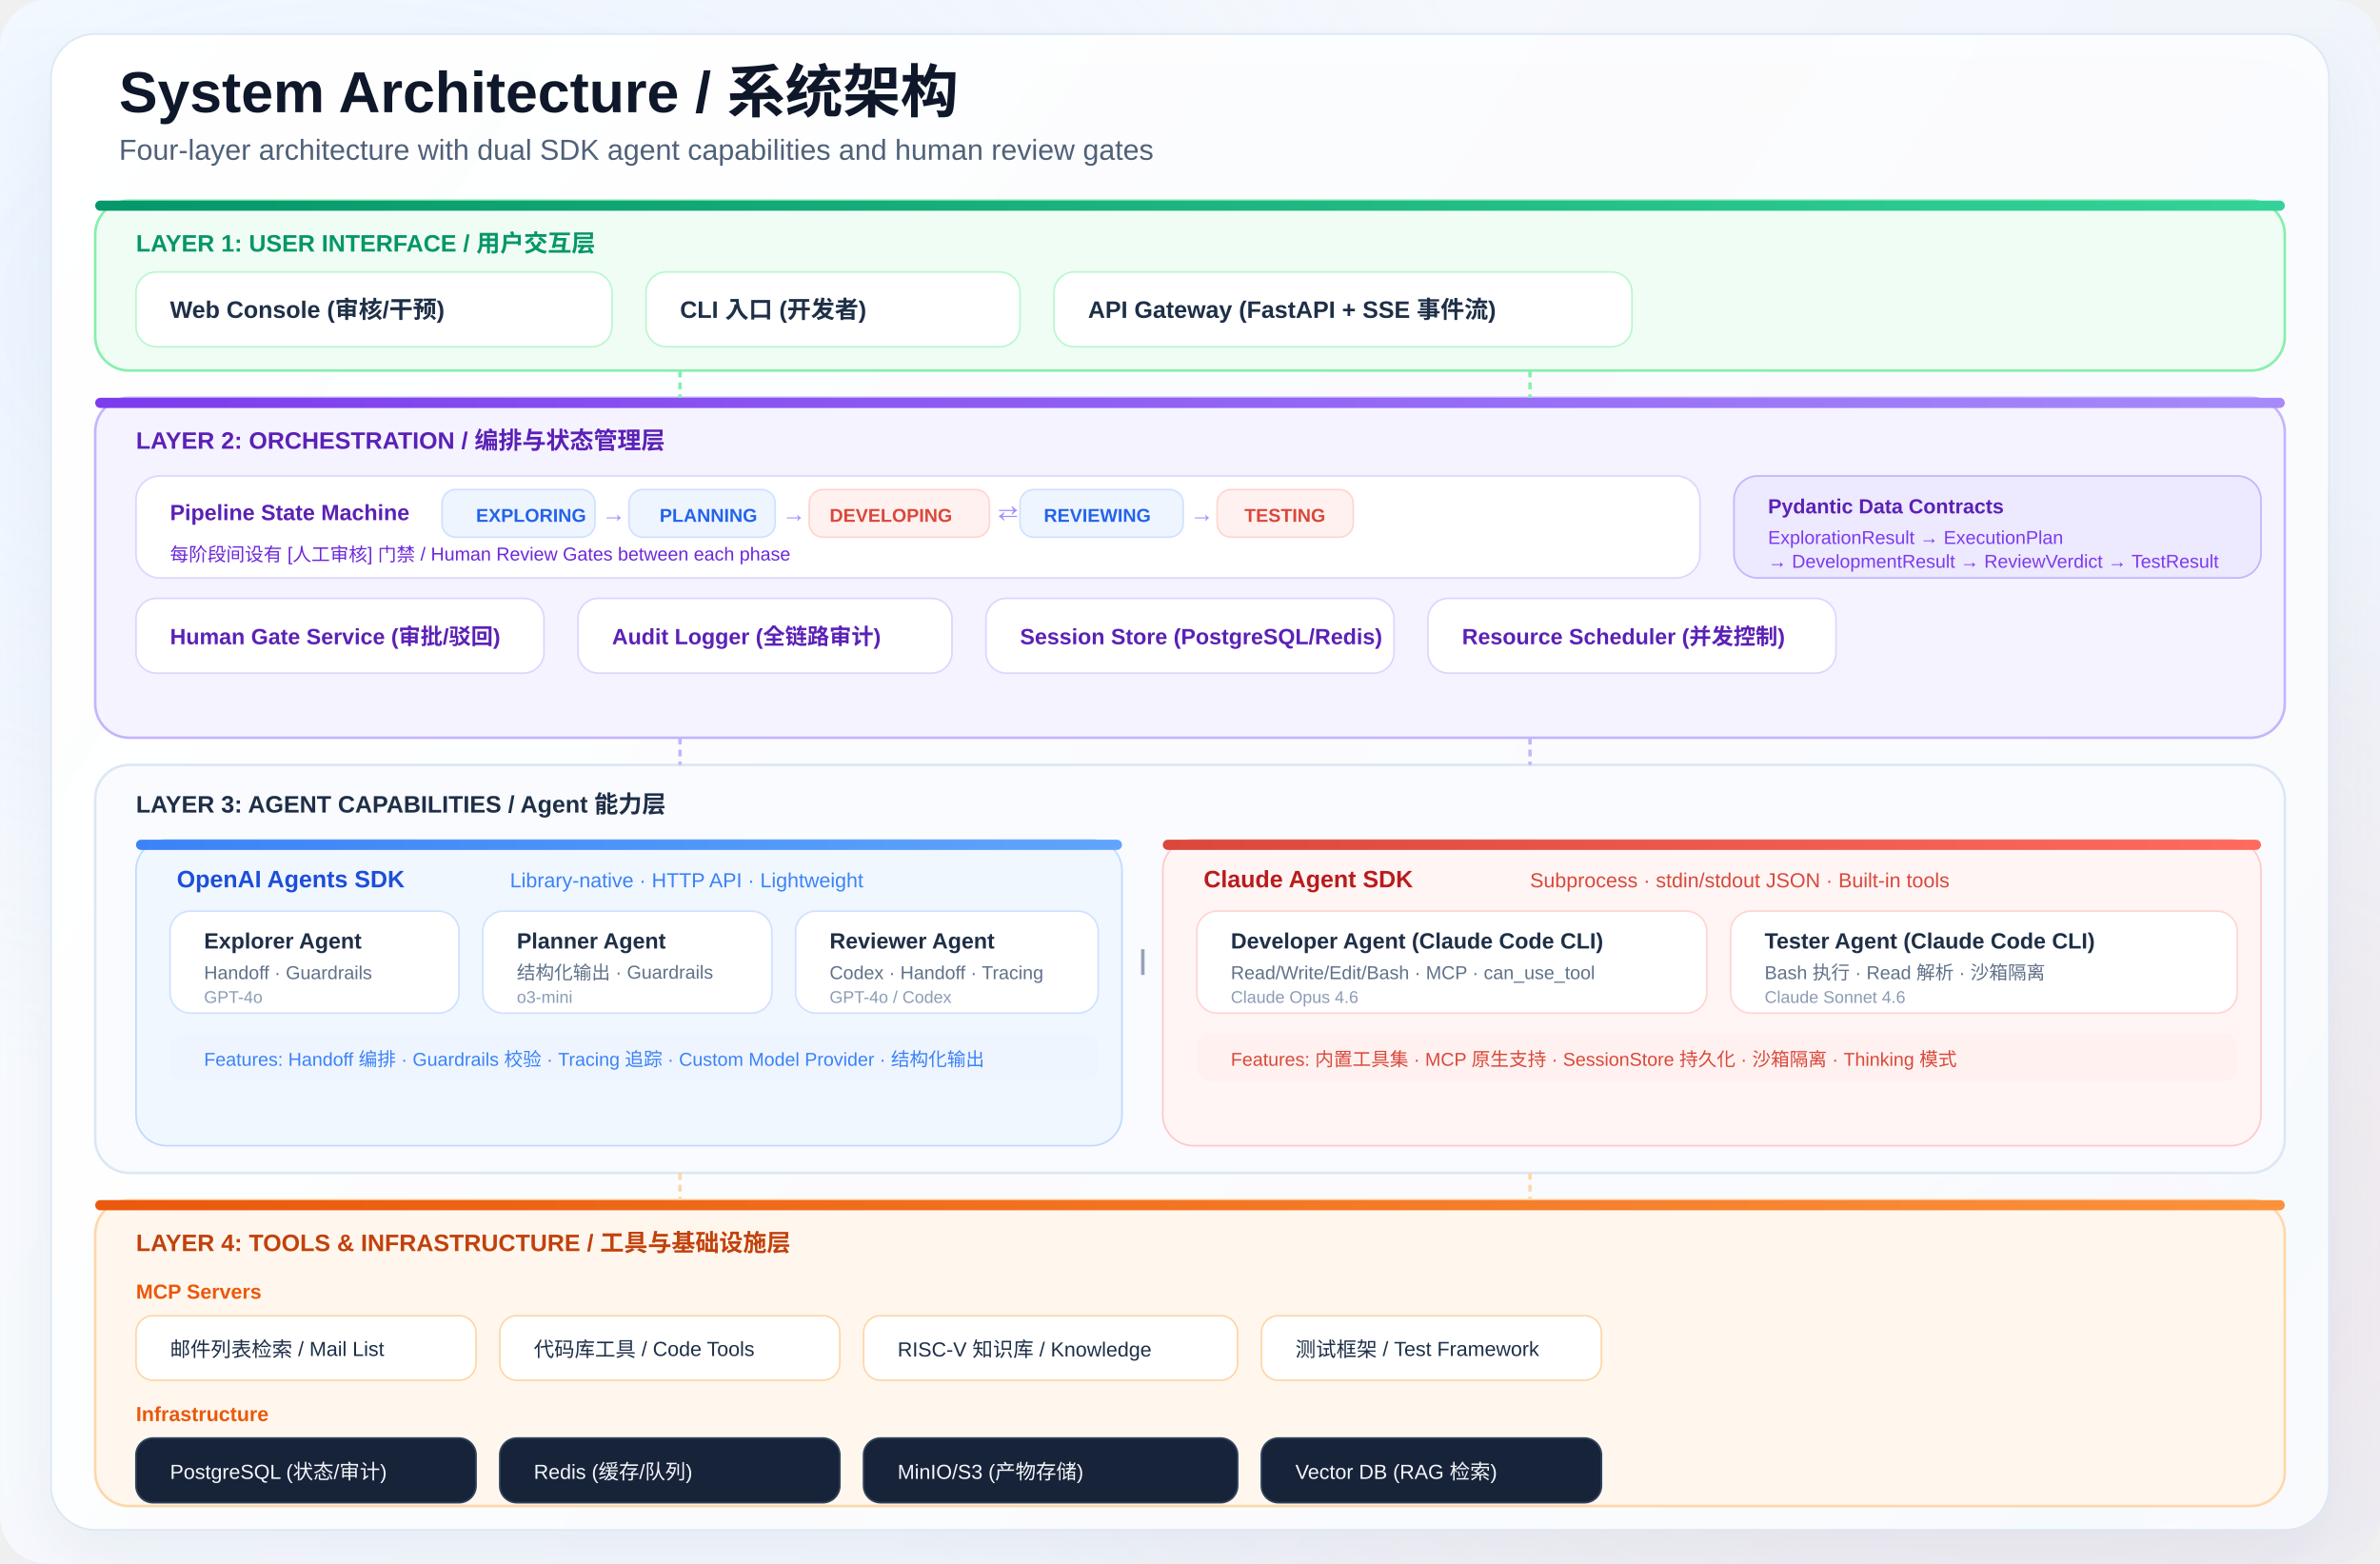
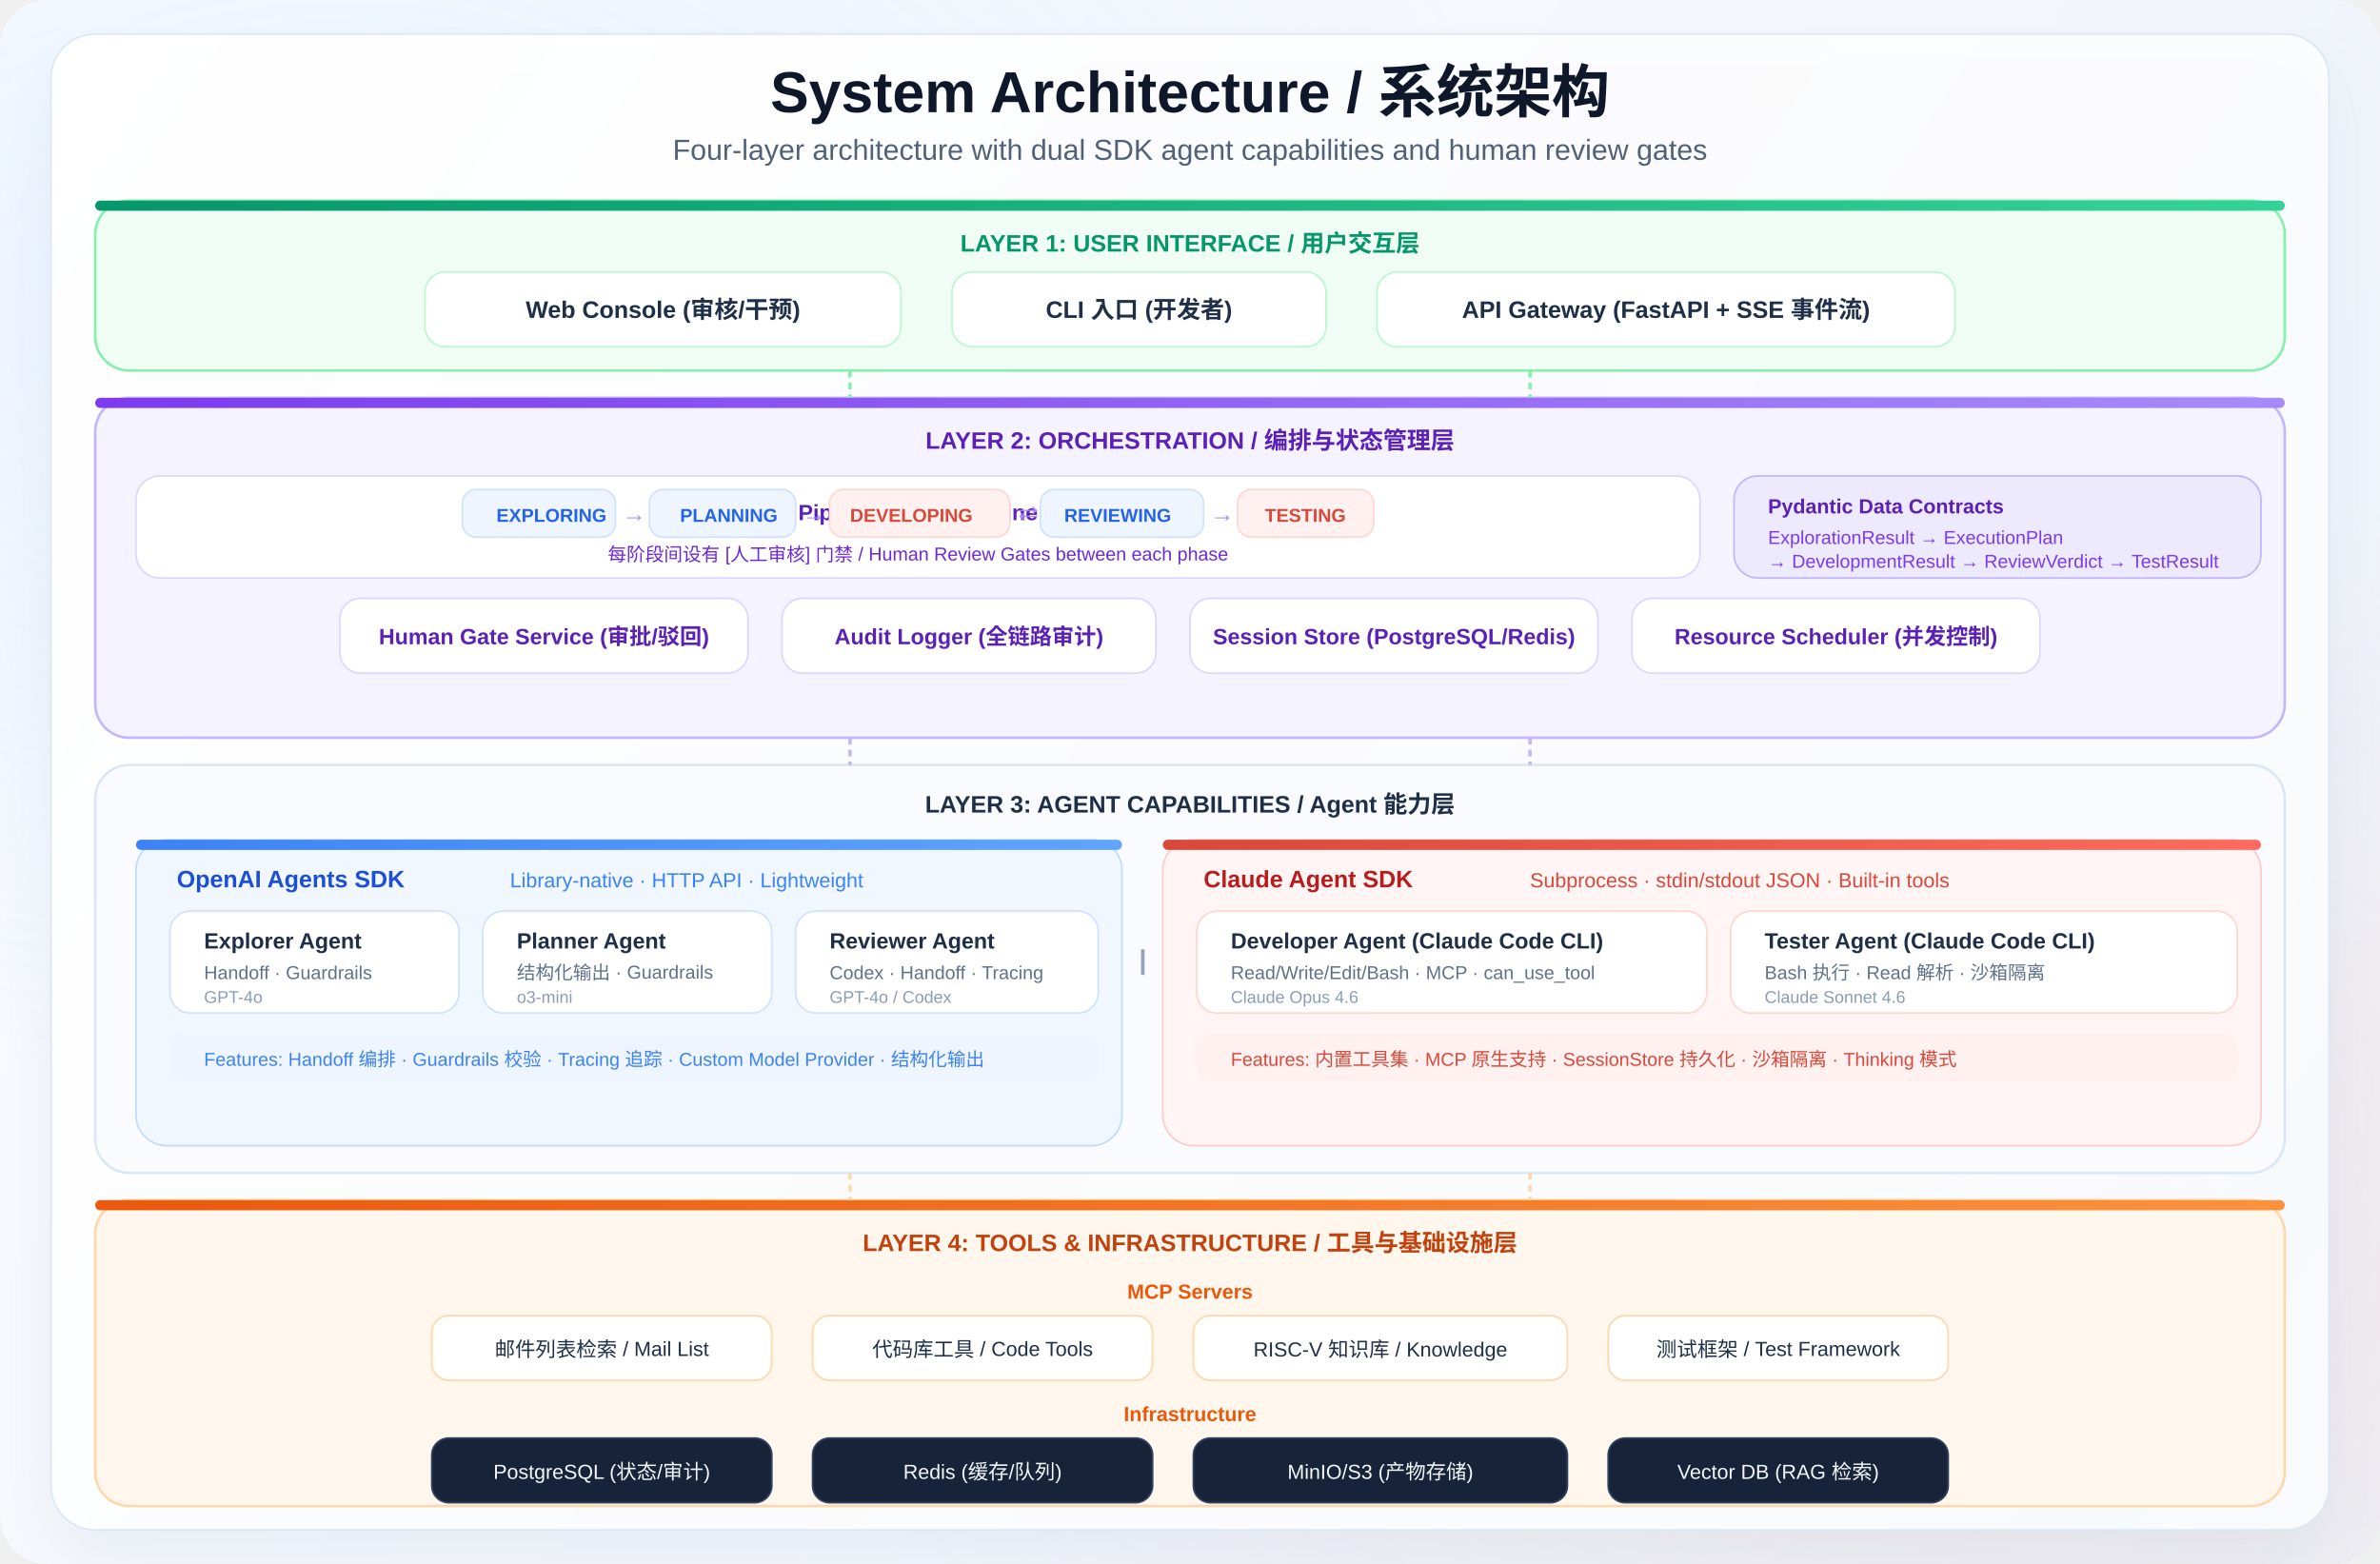
<svg xmlns="http://www.w3.org/2000/svg" width="1400" height="920" viewBox="0 0 1400 920" fill="none" role="img" aria-labelledby="arch-title arch-desc">
  <defs>
    <linearGradient id="abg" x1="0" y1="0" x2="1400" y2="920" gradientUnits="userSpaceOnUse">
      <stop offset="0" stop-color="#FBFDFF" />
      <stop offset=".5" stop-color="#F4F7FC" />
      <stop offset="1" stop-color="#EDF3FA" />
    </linearGradient>
    <linearGradient id="apanel" x1="30" y1="20" x2="1370" y2="900" gradientUnits="userSpaceOnUse">
      <stop offset="0" stop-color="#FFF" stop-opacity=".98" />
      <stop offset="1" stop-color="#F8FAFD" stop-opacity=".97" />
    </linearGradient>
    <linearGradient id="ablue" x1="0" y1="0" x2="1" y2="0">
      <stop offset="0" stop-color="#3B82F6" />
      <stop offset="1" stop-color="#60A5FA" />
    </linearGradient>
    <linearGradient id="ared" x1="0" y1="0" x2="1" y2="0">
      <stop offset="0" stop-color="#D9483B" />
      <stop offset="1" stop-color="#FF6A5E" />
    </linearGradient>
    <linearGradient id="apurple" x1="0" y1="0" x2="1" y2="0">
      <stop offset="0" stop-color="#7C3AED" />
      <stop offset="1" stop-color="#A78BFA" />
    </linearGradient>
    <linearGradient id="agreen" x1="0" y1="0" x2="1" y2="0">
      <stop offset="0" stop-color="#059669" />
      <stop offset="1" stop-color="#34D399" />
    </linearGradient>
    <linearGradient id="aorange" x1="0" y1="0" x2="1" y2="0">
      <stop offset="0" stop-color="#EA580C" />
      <stop offset="1" stop-color="#FB923C" />
    </linearGradient>
    <radialGradient id="aglow1" cx=".15" cy=".2" r=".5">
      <stop offset="0" stop-color="#9BCBFF" stop-opacity=".18" />
      <stop offset="1" stop-color="#9BCBFF" stop-opacity="0" />
    </radialGradient>
    <radialGradient id="aglow2" cx=".85" cy=".8" r=".5">
      <stop offset="0" stop-color="#FF9C97" stop-opacity=".14" />
      <stop offset="1" stop-color="#FF9C97" stop-opacity="0" />
    </radialGradient>
    <filter id="ashadow" filterUnits="userSpaceOnUse" color-interpolation-filters="sRGB">
      <feDropShadow dx="0" dy="16" stdDeviation="20" flood-color="#93A9C2" flood-opacity=".16" />
    </filter>
  </defs>
  <rect width="1400" height="920" rx="28" fill="url(#abg)" />
  <rect width="1400" height="920" rx="28" fill="url(#aglow1)" />
  <rect width="1400" height="920" rx="28" fill="url(#aglow2)" />
  <g filter="url(#ashadow)">
    <rect x="30" y="20" width="1340" height="880" rx="26" fill="url(#apanel)" stroke="#DCE7F4" />
  </g>
-   <text x="70" y="66" fill="#0F172A" font-family="Arial,Helvetica,sans-serif" font-size="34" font-weight="700">System Architecture / 系统架构</text>
-   <text x="70" y="94" fill="#506178" font-family="Arial,Helvetica,sans-serif" font-size="17">Four-layer architecture with dual SDK agent capabilities and human review gates</text>
+   <text x="700" y="66" fill="#0F172A" font-family="Arial,Helvetica,sans-serif" font-size="34" font-weight="700" text-anchor="middle">System Architecture / 系统架构</text>
+   <text x="700" y="94" fill="#506178" font-family="Arial,Helvetica,sans-serif" font-size="17" text-anchor="middle">Four-layer architecture with dual SDK agent capabilities and human review gates</text>
  <rect x="56" y="118" width="1288" height="100" rx="20" fill="#F0FDF4" stroke="#86EFAC" stroke-width="1.5" />
  <rect x="56" y="118" width="1288" height="6" rx="3" fill="url(#agreen)" />
-   <text x="80" y="148" fill="#059669" font-family="Arial,Helvetica,sans-serif" font-size="14" font-weight="700">LAYER 1: USER INTERFACE / 用户交互层</text>
-   <rect x="80" y="160" width="280" height="44" rx="12" fill="#FFF" stroke="#BBF7D0" />
-   <text x="100" y="187" fill="#1E2F47" font-family="Arial,Helvetica,sans-serif" font-size="14" font-weight="600">Web Console (审核/干预)</text>
-   <rect x="380" y="160" width="220" height="44" rx="12" fill="#FFF" stroke="#BBF7D0" />
-   <text x="400" y="187" fill="#1E2F47" font-family="Arial,Helvetica,sans-serif" font-size="14" font-weight="600">CLI 入口 (开发者)</text>
-   <rect x="620" y="160" width="340" height="44" rx="12" fill="#FFF" stroke="#BBF7D0" />
-   <text x="640" y="187" fill="#1E2F47" font-family="Arial,Helvetica,sans-serif" font-size="14" font-weight="600">API Gateway (FastAPI + SSE 事件流)</text>
+   <text x="700" y="148" fill="#059669" font-family="Arial,Helvetica,sans-serif" font-size="14" font-weight="700" text-anchor="middle">LAYER 1: USER INTERFACE / 用户交互层</text>
+   <rect x="250" y="160" width="280" height="44" rx="12" fill="#FFF" stroke="#BBF7D0" />
+   <text x="390" y="187" fill="#1E2F47" font-family="Arial,Helvetica,sans-serif" font-size="14" font-weight="600" text-anchor="middle">Web Console (审核/干预)</text>
+   <rect x="560" y="160" width="220" height="44" rx="12" fill="#FFF" stroke="#BBF7D0" />
+   <text x="670" y="187" fill="#1E2F47" font-family="Arial,Helvetica,sans-serif" font-size="14" font-weight="600" text-anchor="middle">CLI 入口 (开发者)</text>
+   <rect x="810" y="160" width="340" height="44" rx="12" fill="#FFF" stroke="#BBF7D0" />
+   <text x="980" y="187" fill="#1E2F47" font-family="Arial,Helvetica,sans-serif" font-size="14" font-weight="600" text-anchor="middle">API Gateway (FastAPI + SSE 事件流)</text>
  <rect x="56" y="234" width="1288" height="200" rx="20" fill="#F5F3FF" stroke="#C4B5FD" stroke-width="1.5" />
  <rect x="56" y="234" width="1288" height="6" rx="3" fill="url(#apurple)" />
-   <text x="80" y="264" fill="#5B21B6" font-family="Arial,Helvetica,sans-serif" font-size="14" font-weight="700">LAYER 2: ORCHESTRATION / 编排与状态管理层</text>
+   <text x="700" y="264" fill="#5B21B6" font-family="Arial,Helvetica,sans-serif" font-size="14" font-weight="700" text-anchor="middle">LAYER 2: ORCHESTRATION / 编排与状态管理层</text>
  <rect x="80" y="280" width="920" height="60" rx="14" fill="#FFF" stroke="#DDD6FE" />
-   <text x="100" y="306" fill="#5B21B6" font-family="Arial,Helvetica,sans-serif" font-size="13" font-weight="700">Pipeline State Machine</text>
-   <rect x="260" y="288" width="90" height="28" rx="8" fill="#EEF5FF" stroke="#D0E2FF" />
-   <text x="280" y="307" fill="#2563EB" font-family="Arial,Helvetica,sans-serif" font-size="11" font-weight="600">EXPLORING</text>
-   <text x="354" y="307" fill="#A78BFA" font-family="Arial,Helvetica,sans-serif" font-size="14">→</text>
-   <rect x="370" y="288" width="86" height="28" rx="8" fill="#EEF5FF" stroke="#D0E2FF" />
-   <text x="388" y="307" fill="#2563EB" font-family="Arial,Helvetica,sans-serif" font-size="11" font-weight="600">PLANNING</text>
-   <text x="460" y="307" fill="#A78BFA" font-family="Arial,Helvetica,sans-serif" font-size="14">→</text>
-   <rect x="476" y="288" width="106" height="28" rx="8" fill="#FFF1EF" stroke="#FFD6D1" />
-   <text x="488" y="307" fill="#D9483B" font-family="Arial,Helvetica,sans-serif" font-size="11" font-weight="600">DEVELOPING</text>
-   <text x="586" y="307" fill="#A78BFA" font-family="Arial,Helvetica,sans-serif" font-size="14">⇄</text>
-   <rect x="600" y="288" width="96" height="28" rx="8" fill="#EEF5FF" stroke="#D0E2FF" />
-   <text x="614" y="307" fill="#2563EB" font-family="Arial,Helvetica,sans-serif" font-size="11" font-weight="600">REVIEWING</text>
-   <text x="700" y="307" fill="#A78BFA" font-family="Arial,Helvetica,sans-serif" font-size="14">→</text>
-   <rect x="716" y="288" width="80" height="28" rx="8" fill="#FFF1EF" stroke="#FFD6D1" />
-   <text x="732" y="307" fill="#D9483B" font-family="Arial,Helvetica,sans-serif" font-size="11" font-weight="600">TESTING</text>
-   <text x="100" y="330" fill="#6D28D9" font-family="Arial,Helvetica,sans-serif" font-size="11">每阶段间设有 [人工审核] 门禁 / Human Review Gates between each phase</text>
-   <rect x="80" y="352" width="240" height="44" rx="12" fill="#FFF" stroke="#DDD6FE" />
-   <text x="100" y="379" fill="#5B21B6" font-family="Arial,Helvetica,sans-serif" font-size="13" font-weight="600">Human Gate Service (审批/驳回)</text>
-   <rect x="340" y="352" width="220" height="44" rx="12" fill="#FFF" stroke="#DDD6FE" />
-   <text x="360" y="379" fill="#5B21B6" font-family="Arial,Helvetica,sans-serif" font-size="13" font-weight="600">Audit Logger (全链路审计)</text>
-   <rect x="580" y="352" width="240" height="44" rx="12" fill="#FFF" stroke="#DDD6FE" />
-   <text x="600" y="379" fill="#5B21B6" font-family="Arial,Helvetica,sans-serif" font-size="13" font-weight="600">Session Store (PostgreSQL/Redis)</text>
-   <rect x="840" y="352" width="240" height="44" rx="12" fill="#FFF" stroke="#DDD6FE" />
-   <text x="860" y="379" fill="#5B21B6" font-family="Arial,Helvetica,sans-serif" font-size="13" font-weight="600">Resource Scheduler (并发控制)</text>
+   <text x="540" y="306" fill="#5B21B6" font-family="Arial,Helvetica,sans-serif" font-size="13" font-weight="700" text-anchor="middle">Pipeline State Machine</text>
+   <rect x="272" y="288" width="90" height="28" rx="8" fill="#EEF5FF" stroke="#D0E2FF" />
+   <text x="292" y="307" fill="#2563EB" font-family="Arial,Helvetica,sans-serif" font-size="11" font-weight="600">EXPLORING</text>
+   <text x="366" y="307" fill="#A78BFA" font-family="Arial,Helvetica,sans-serif" font-size="14">→</text>
+   <rect x="382" y="288" width="86" height="28" rx="8" fill="#EEF5FF" stroke="#D0E2FF" />
+   <text x="400" y="307" fill="#2563EB" font-family="Arial,Helvetica,sans-serif" font-size="11" font-weight="600">PLANNING</text>
+   <text x="472" y="307" fill="#A78BFA" font-family="Arial,Helvetica,sans-serif" font-size="14">→</text>
+   <rect x="488" y="288" width="106" height="28" rx="8" fill="#FFF1EF" stroke="#FFD6D1" />
+   <text x="500" y="307" fill="#D9483B" font-family="Arial,Helvetica,sans-serif" font-size="11" font-weight="600">DEVELOPING</text>
+   <text x="598" y="307" fill="#A78BFA" font-family="Arial,Helvetica,sans-serif" font-size="14">⇄</text>
+   <rect x="612" y="288" width="96" height="28" rx="8" fill="#EEF5FF" stroke="#D0E2FF" />
+   <text x="626" y="307" fill="#2563EB" font-family="Arial,Helvetica,sans-serif" font-size="11" font-weight="600">REVIEWING</text>
+   <text x="712" y="307" fill="#A78BFA" font-family="Arial,Helvetica,sans-serif" font-size="14">→</text>
+   <rect x="728" y="288" width="80" height="28" rx="8" fill="#FFF1EF" stroke="#FFD6D1" />
+   <text x="744" y="307" fill="#D9483B" font-family="Arial,Helvetica,sans-serif" font-size="11" font-weight="600">TESTING</text>
+   <text x="540" y="330" fill="#6D28D9" font-family="Arial,Helvetica,sans-serif" font-size="11" text-anchor="middle">每阶段间设有 [人工审核] 门禁 / Human Review Gates between each phase</text>
+   <rect x="200" y="352" width="240" height="44" rx="12" fill="#FFF" stroke="#DDD6FE" />
+   <text x="320" y="379" fill="#5B21B6" font-family="Arial,Helvetica,sans-serif" font-size="13" font-weight="600" text-anchor="middle">Human Gate Service (审批/驳回)</text>
+   <rect x="460" y="352" width="220" height="44" rx="12" fill="#FFF" stroke="#DDD6FE" />
+   <text x="570" y="379" fill="#5B21B6" font-family="Arial,Helvetica,sans-serif" font-size="13" font-weight="600" text-anchor="middle">Audit Logger (全链路审计)</text>
+   <rect x="700" y="352" width="240" height="44" rx="12" fill="#FFF" stroke="#DDD6FE" />
+   <text x="820" y="379" fill="#5B21B6" font-family="Arial,Helvetica,sans-serif" font-size="13" font-weight="600" text-anchor="middle">Session Store (PostgreSQL/Redis)</text>
+   <rect x="960" y="352" width="240" height="44" rx="12" fill="#FFF" stroke="#DDD6FE" />
+   <text x="1080" y="379" fill="#5B21B6" font-family="Arial,Helvetica,sans-serif" font-size="13" font-weight="600" text-anchor="middle">Resource Scheduler (并发控制)</text>
  <rect x="1020" y="280" width="310" height="60" rx="14" fill="#EDE9FE" stroke="#C4B5FD" />
  <text x="1040" y="302" fill="#5B21B6" font-family="Arial,Helvetica,sans-serif" font-size="12" font-weight="700">Pydantic Data Contracts</text>
  <text x="1040" y="320" fill="#7C3AED" font-family="Arial,Helvetica,sans-serif" font-size="11">ExplorationResult → ExecutionPlan</text>
  <text x="1040" y="334" fill="#7C3AED" font-family="Arial,Helvetica,sans-serif" font-size="11">→ DevelopmentResult → ReviewVerdict → TestResult</text>
  <rect x="56" y="450" width="1288" height="240" rx="20" fill="#FAFBFF" stroke="#DCE7F4" stroke-width="1.5" />
-   <text x="80" y="478" fill="#1E2F47" font-family="Arial,Helvetica,sans-serif" font-size="14" font-weight="700">LAYER 3: AGENT CAPABILITIES / Agent 能力层</text>
+   <text x="700" y="478" fill="#1E2F47" font-family="Arial,Helvetica,sans-serif" font-size="14" font-weight="700" text-anchor="middle">LAYER 3: AGENT CAPABILITIES / Agent 能力层</text>
  <rect x="80" y="494" width="580" height="180" rx="18" fill="#F0F7FF" stroke="#BFDBFE" />
  <rect x="80" y="494" width="580" height="6" rx="3" fill="url(#ablue)" />
  <text x="104" y="522" fill="#1D4ED8" font-family="Arial,Helvetica,sans-serif" font-size="14" font-weight="700">OpenAI Agents SDK</text>
  <text x="300" y="522" fill="#3B82F6" font-family="Arial,Helvetica,sans-serif" font-size="12">Library-native · HTTP API · Lightweight</text>
  <rect x="100" y="536" width="170" height="60" rx="12" fill="#FFF" stroke="#D0E2FF" />
  <text x="120" y="558" fill="#1E2F47" font-family="Arial,Helvetica,sans-serif" font-size="13" font-weight="700">Explorer Agent</text>
  <text x="120" y="576" fill="#607189" font-family="Arial,Helvetica,sans-serif" font-size="11">Handoff · Guardrails</text>
  <text x="120" y="590" fill="#8B9BB5" font-family="Arial,Helvetica,sans-serif" font-size="10">GPT-4o</text>
  <rect x="284" y="536" width="170" height="60" rx="12" fill="#FFF" stroke="#D0E2FF" />
  <text x="304" y="558" fill="#1E2F47" font-family="Arial,Helvetica,sans-serif" font-size="13" font-weight="700">Planner Agent</text>
  <text x="304" y="576" fill="#607189" font-family="Arial,Helvetica,sans-serif" font-size="11">结构化输出 · Guardrails</text>
  <text x="304" y="590" fill="#8B9BB5" font-family="Arial,Helvetica,sans-serif" font-size="10">o3-mini</text>
  <rect x="468" y="536" width="178" height="60" rx="12" fill="#FFF" stroke="#D0E2FF" />
  <text x="488" y="558" fill="#1E2F47" font-family="Arial,Helvetica,sans-serif" font-size="13" font-weight="700">Reviewer Agent</text>
  <text x="488" y="576" fill="#607189" font-family="Arial,Helvetica,sans-serif" font-size="11">Codex · Handoff · Tracing</text>
  <text x="488" y="590" fill="#8B9BB5" font-family="Arial,Helvetica,sans-serif" font-size="10">GPT-4o / Codex</text>
  <rect x="100" y="608" width="546" height="28" rx="8" fill="#EEF5FF" />
  <text x="120" y="627" fill="#3B82F6" font-family="Arial,Helvetica,sans-serif" font-size="11">Features: Handoff 编排 · Guardrails 校验 · Tracing 追踪 · Custom Model Provider · 结构化输出</text>
  <rect x="684" y="494" width="646" height="180" rx="18" fill="#FFF5F4" stroke="#FECACA" />
  <rect x="684" y="494" width="646" height="6" rx="3" fill="url(#ared)" />
  <text x="708" y="522" fill="#B91C1C" font-family="Arial,Helvetica,sans-serif" font-size="14" font-weight="700">Claude Agent SDK</text>
  <text x="900" y="522" fill="#D9483B" font-family="Arial,Helvetica,sans-serif" font-size="12">Subprocess · stdin/stdout JSON · Built-in tools</text>
  <rect x="704" y="536" width="300" height="60" rx="12" fill="#FFF" stroke="#FFD6D1" />
  <text x="724" y="558" fill="#1E2F47" font-family="Arial,Helvetica,sans-serif" font-size="13" font-weight="700">Developer Agent (Claude Code CLI)</text>
  <text x="724" y="576" fill="#607189" font-family="Arial,Helvetica,sans-serif" font-size="11">Read/Write/Edit/Bash · MCP · can_use_tool</text>
  <text x="724" y="590" fill="#8B9BB5" font-family="Arial,Helvetica,sans-serif" font-size="10">Claude Opus 4.6</text>
  <rect x="1018" y="536" width="298" height="60" rx="12" fill="#FFF" stroke="#FFD6D1" />
  <text x="1038" y="558" fill="#1E2F47" font-family="Arial,Helvetica,sans-serif" font-size="13" font-weight="700">Tester Agent (Claude Code CLI)</text>
  <text x="1038" y="576" fill="#607189" font-family="Arial,Helvetica,sans-serif" font-size="11">Bash 执行 · Read 解析 · 沙箱隔离</text>
  <text x="1038" y="590" fill="#8B9BB5" font-family="Arial,Helvetica,sans-serif" font-size="10">Claude Sonnet 4.6</text>
  <rect x="704" y="608" width="612" height="28" rx="8" fill="#FFF1EF" />
  <text x="724" y="627" fill="#D9483B" font-family="Arial,Helvetica,sans-serif" font-size="11">Features: 内置工具集 · MCP 原生支持 · SessionStore 持久化 · 沙箱隔离 · Thinking 模式</text>
  <text x="670" y="570" fill="#94A3B8" font-family="Arial,Helvetica,sans-serif" font-size="16" font-weight="700">|</text>
  <rect x="56" y="706" width="1288" height="180" rx="20" fill="#FFF7ED" stroke="#FED7AA" stroke-width="1.5" />
  <rect x="56" y="706" width="1288" height="6" rx="3" fill="url(#aorange)" />
-   <text x="80" y="736" fill="#C2410C" font-family="Arial,Helvetica,sans-serif" font-size="14" font-weight="700">LAYER 4: TOOLS &amp; INFRASTRUCTURE / 工具与基础设施层</text>
-   <text x="80" y="764" fill="#EA580C" font-family="Arial,Helvetica,sans-serif" font-size="12" font-weight="600">MCP Servers</text>
-   <rect x="80" y="774" width="200" height="38" rx="10" fill="#FFF" stroke="#FED7AA" />
-   <text x="100" y="798" fill="#1E2F47" font-family="Arial,Helvetica,sans-serif" font-size="12">邮件列表检索 / Mail List</text>
-   <rect x="294" y="774" width="200" height="38" rx="10" fill="#FFF" stroke="#FED7AA" />
-   <text x="314" y="798" fill="#1E2F47" font-family="Arial,Helvetica,sans-serif" font-size="12">代码库工具 / Code Tools</text>
-   <rect x="508" y="774" width="220" height="38" rx="10" fill="#FFF" stroke="#FED7AA" />
-   <text x="528" y="798" fill="#1E2F47" font-family="Arial,Helvetica,sans-serif" font-size="12">RISC-V 知识库 / Knowledge</text>
-   <rect x="742" y="774" width="200" height="38" rx="10" fill="#FFF" stroke="#FED7AA" />
-   <text x="762" y="798" fill="#1E2F47" font-family="Arial,Helvetica,sans-serif" font-size="12">测试框架 / Test Framework</text>
-   <text x="80" y="836" fill="#EA580C" font-family="Arial,Helvetica,sans-serif" font-size="12" font-weight="600">Infrastructure</text>
-   <rect x="80" y="846" width="200" height="38" rx="10" fill="#172338" stroke="#31425F" />
-   <text x="100" y="870" fill="#F3F7FB" font-family="Arial,Helvetica,sans-serif" font-size="12">PostgreSQL (状态/审计)</text>
-   <rect x="294" y="846" width="200" height="38" rx="10" fill="#172338" stroke="#31425F" />
-   <text x="314" y="870" fill="#F3F7FB" font-family="Arial,Helvetica,sans-serif" font-size="12">Redis (缓存/队列)</text>
-   <rect x="508" y="846" width="220" height="38" rx="10" fill="#172338" stroke="#31425F" />
-   <text x="528" y="870" fill="#F3F7FB" font-family="Arial,Helvetica,sans-serif" font-size="12">MinIO/S3 (产物存储)</text>
-   <rect x="742" y="846" width="200" height="38" rx="10" fill="#172338" stroke="#31425F" />
-   <text x="762" y="870" fill="#F3F7FB" font-family="Arial,Helvetica,sans-serif" font-size="12">Vector DB (RAG 检索)</text>
-   <path d="M400 218V234" stroke="#86EFAC" stroke-width="2" stroke-dasharray="4 3" />
-   <path d="M400 434V450" stroke="#C4B5FD" stroke-width="2" stroke-dasharray="4 3" />
-   <path d="M400 690V706" stroke="#FED7AA" stroke-width="2" stroke-dasharray="4 3" />
+   <text x="700" y="736" fill="#C2410C" font-family="Arial,Helvetica,sans-serif" font-size="14" font-weight="700" text-anchor="middle">LAYER 4: TOOLS &amp; INFRASTRUCTURE / 工具与基础设施层</text>
+   <text x="700" y="764" fill="#EA580C" font-family="Arial,Helvetica,sans-serif" font-size="12" font-weight="600" text-anchor="middle">MCP Servers</text>
+   <rect x="254" y="774" width="200" height="38" rx="10" fill="#FFF" stroke="#FED7AA" />
+   <text x="354" y="798" fill="#1E2F47" font-family="Arial,Helvetica,sans-serif" font-size="12" text-anchor="middle">邮件列表检索 / Mail List</text>
+   <rect x="478" y="774" width="200" height="38" rx="10" fill="#FFF" stroke="#FED7AA" />
+   <text x="578" y="798" fill="#1E2F47" font-family="Arial,Helvetica,sans-serif" font-size="12" text-anchor="middle">代码库工具 / Code Tools</text>
+   <rect x="702" y="774" width="220" height="38" rx="10" fill="#FFF" stroke="#FED7AA" />
+   <text x="812" y="798" fill="#1E2F47" font-family="Arial,Helvetica,sans-serif" font-size="12" text-anchor="middle">RISC-V 知识库 / Knowledge</text>
+   <rect x="946" y="774" width="200" height="38" rx="10" fill="#FFF" stroke="#FED7AA" />
+   <text x="1046" y="798" fill="#1E2F47" font-family="Arial,Helvetica,sans-serif" font-size="12" text-anchor="middle">测试框架 / Test Framework</text>
+   <text x="700" y="836" fill="#EA580C" font-family="Arial,Helvetica,sans-serif" font-size="12" font-weight="600" text-anchor="middle">Infrastructure</text>
+   <rect x="254" y="846" width="200" height="38" rx="10" fill="#172338" stroke="#31425F" />
+   <text x="354" y="870" fill="#F3F7FB" font-family="Arial,Helvetica,sans-serif" font-size="12" text-anchor="middle">PostgreSQL (状态/审计)</text>
+   <rect x="478" y="846" width="200" height="38" rx="10" fill="#172338" stroke="#31425F" />
+   <text x="578" y="870" fill="#F3F7FB" font-family="Arial,Helvetica,sans-serif" font-size="12" text-anchor="middle">Redis (缓存/队列)</text>
+   <rect x="702" y="846" width="220" height="38" rx="10" fill="#172338" stroke="#31425F" />
+   <text x="812" y="870" fill="#F3F7FB" font-family="Arial,Helvetica,sans-serif" font-size="12" text-anchor="middle">MinIO/S3 (产物存储)</text>
+   <rect x="946" y="846" width="200" height="38" rx="10" fill="#172338" stroke="#31425F" />
+   <text x="1046" y="870" fill="#F3F7FB" font-family="Arial,Helvetica,sans-serif" font-size="12" text-anchor="middle">Vector DB (RAG 检索)</text>
+   <path d="M500 218V234" stroke="#86EFAC" stroke-width="2" stroke-dasharray="4 3" />
+   <path d="M500 434V450" stroke="#C4B5FD" stroke-width="2" stroke-dasharray="4 3" />
+   <path d="M500 690V706" stroke="#FED7AA" stroke-width="2" stroke-dasharray="4 3" />
  <path d="M900 218V234" stroke="#86EFAC" stroke-width="2" stroke-dasharray="4 3" />
  <path d="M900 434V450" stroke="#C4B5FD" stroke-width="2" stroke-dasharray="4 3" />
  <path d="M900 690V706" stroke="#FED7AA" stroke-width="2" stroke-dasharray="4 3" />
</svg>
